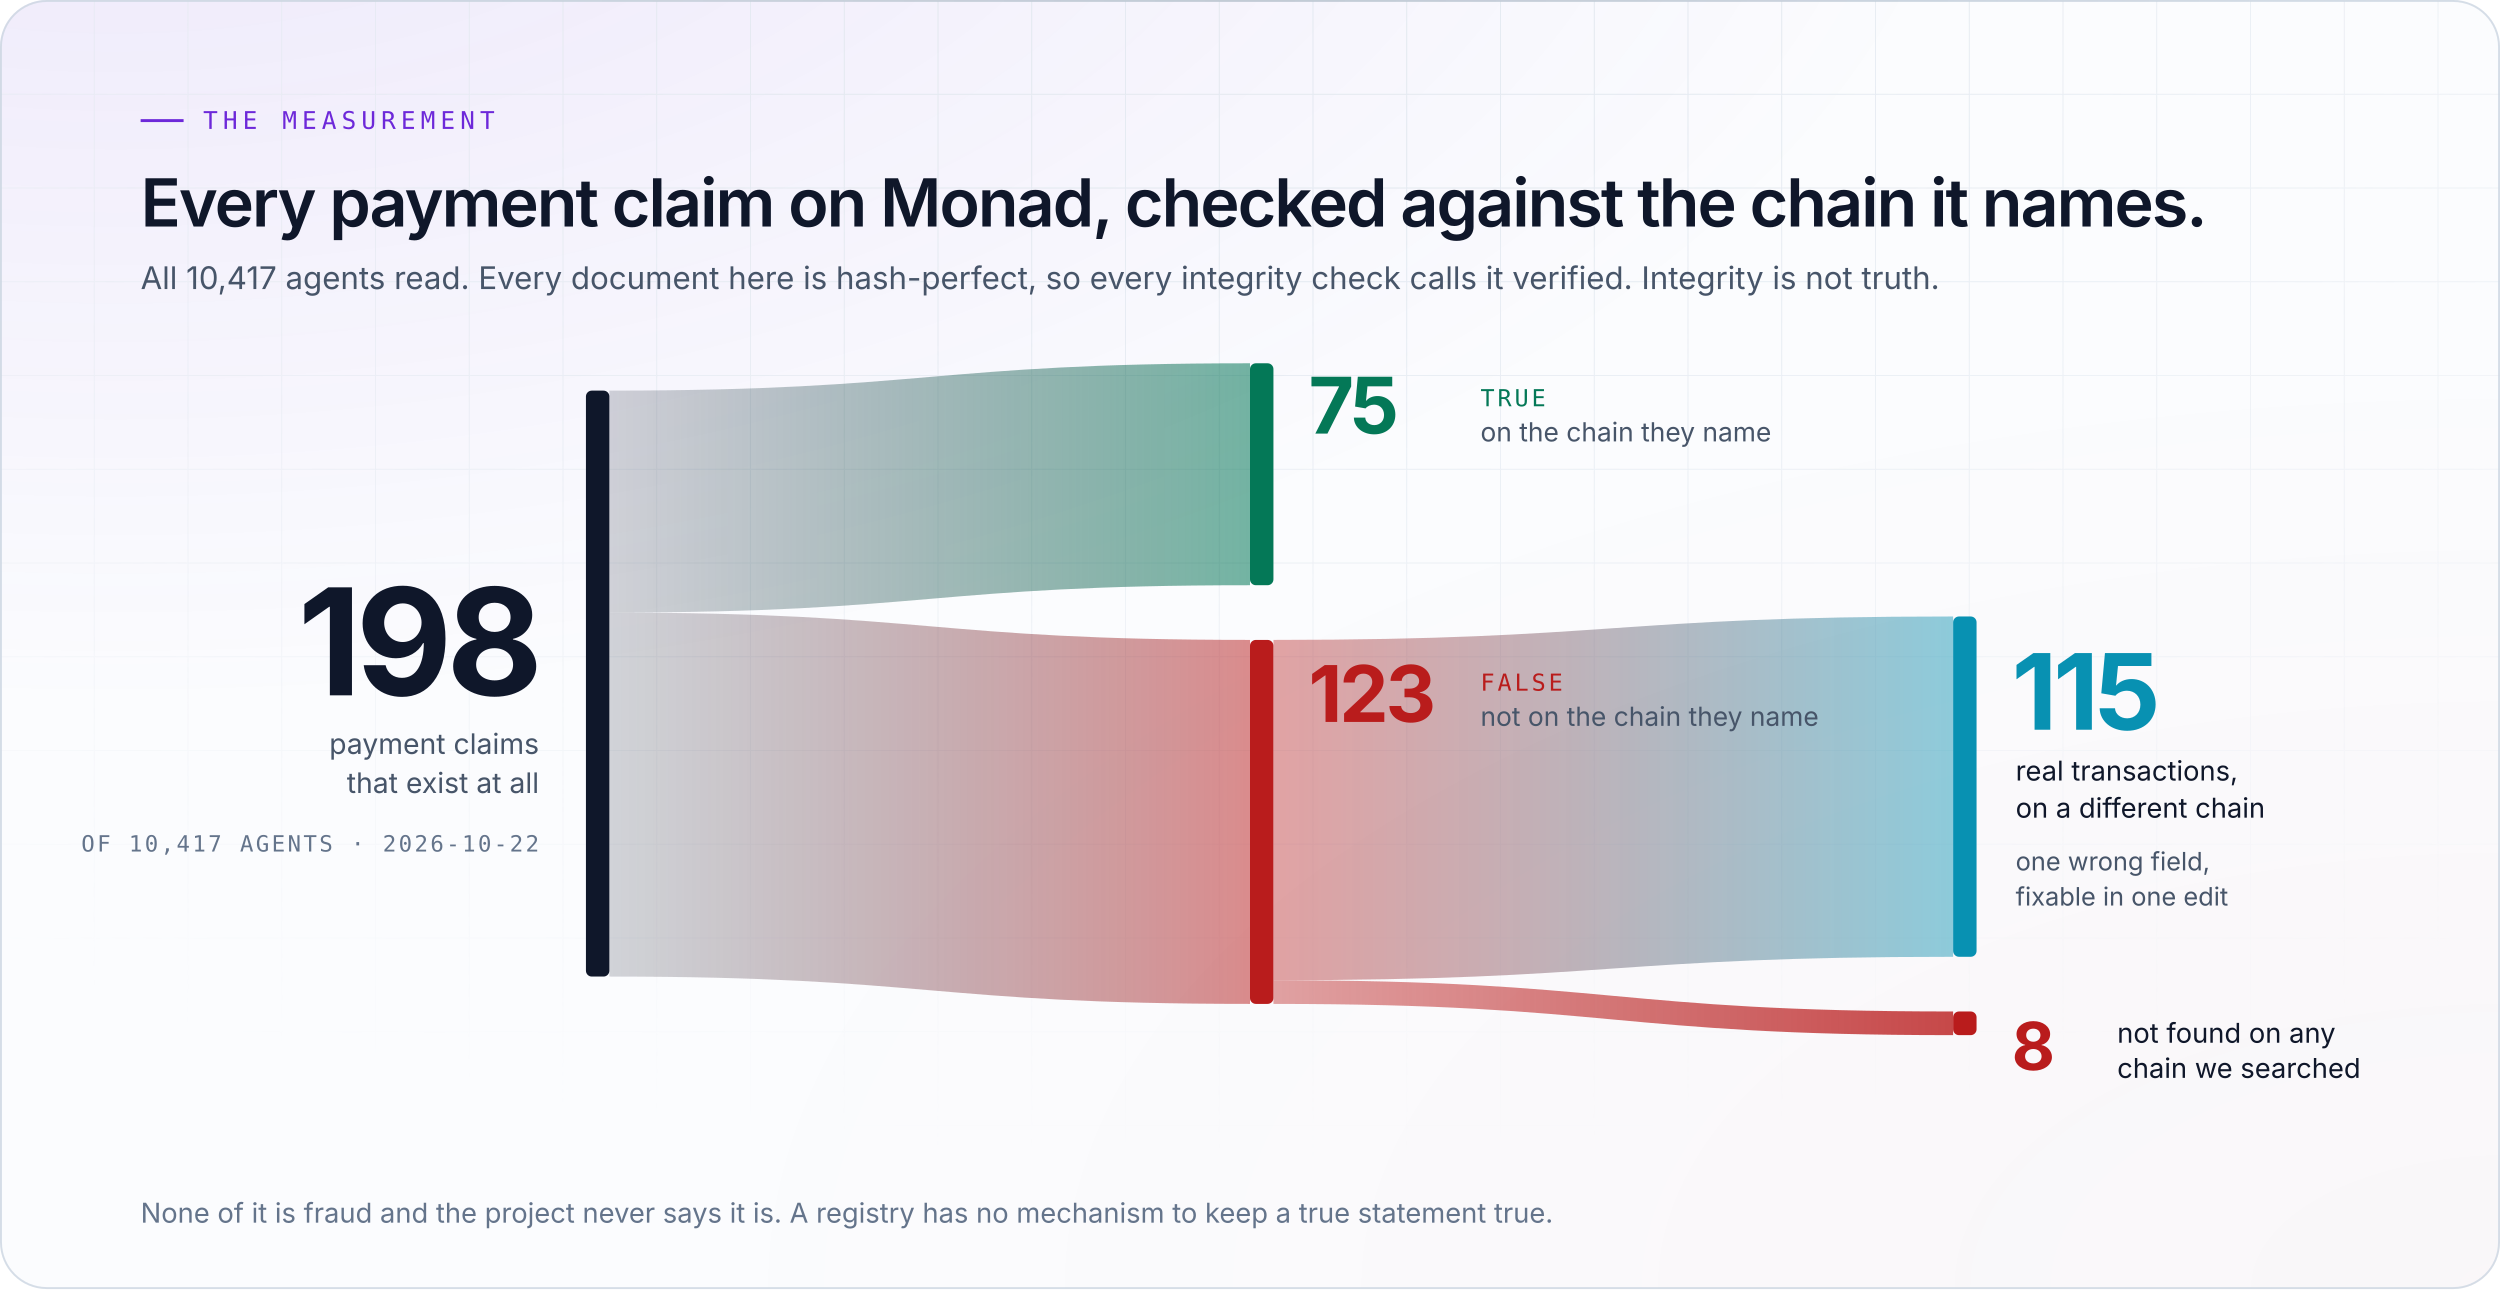
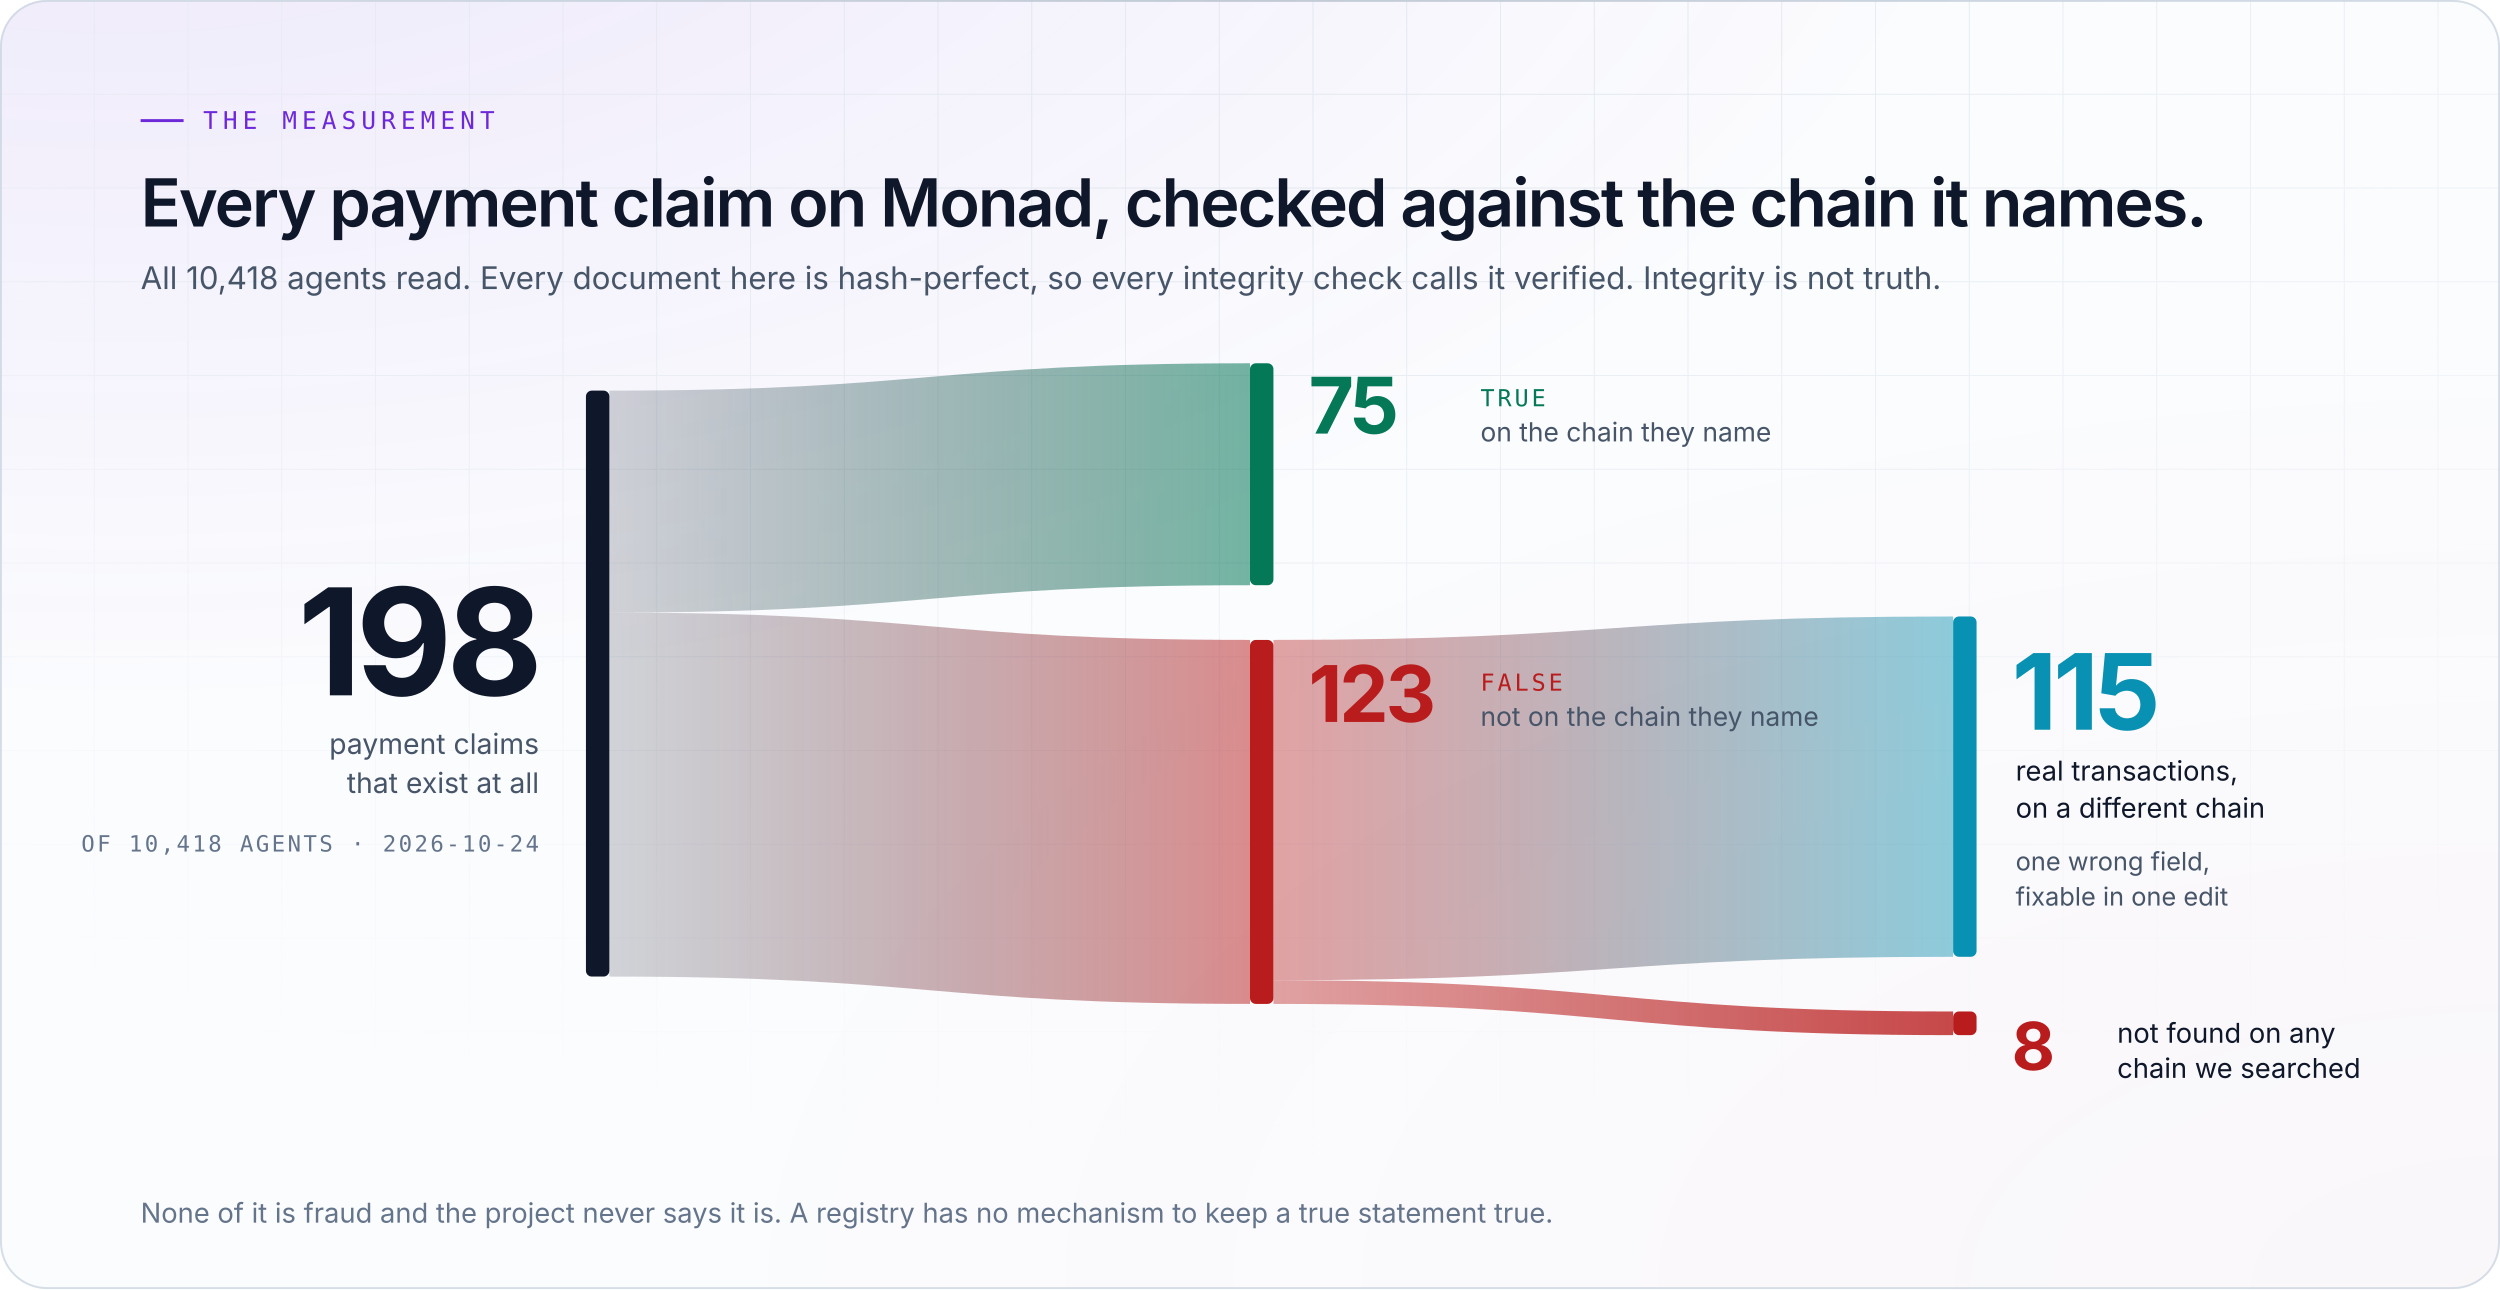
- <svg xmlns="http://www.w3.org/2000/svg" width="1280" height="660" viewBox="0 0 1280 660" role="img" aria-label="198 payment claims (2026-10-22): 75 on the chain they name, 123 not. Of those 123, 115 are real transactions on a different chain and 8 were not found on any chain we searched.">
+ <svg xmlns="http://www.w3.org/2000/svg" width="1280" height="660" viewBox="0 0 1280 660" role="img" aria-label="198 payment claims (2026-10-24): 75 on the chain they name, 123 not. Of those 123, 115 are real transactions on a different chain and 8 were not found on any chain we searched.">
  <style>
.sans{font-family:'Space Grotesk','Inter',-apple-system,BlinkMacSystemFont,'Segoe UI',Helvetica,Arial,sans-serif}
.body{font-family:'Inter',-apple-system,BlinkMacSystemFont,'Segoe UI',Helvetica,Arial,sans-serif}
.mono{font-family:'JetBrains Mono',ui-monospace,SFMono-Regular,Menlo,Consolas,monospace}
.in{animation:in .9s cubic-bezier(.16,1,.3,1) backwards;animation-delay:var(--d,0s)}
@keyframes in{from{opacity:0;transform:translateY(10px)}}
@keyframes spin{to{transform:rotate(360deg)}}

.bd{animation:rv 1.6s cubic-bezier(.16,1,.3,1) backwards}
@keyframes rv{from{clip-path:inset(0 100% 0 0)}to{clip-path:inset(0 0 0 0)}}
.nd{animation:gr .8s cubic-bezier(.16,1,.3,1) backwards}
@keyframes gr{from{transform:scaleY(0)}}
.nd{transform-box:fill-box;transform-origin:center}

@media (prefers-reduced-motion:reduce){
  *{animation:none!important}
  .rm-hide{opacity:0!important}
}
</style>
  <defs>
    <radialGradient id="g0" cx="0.05" cy="-0.2" r=".75">
      <stop offset="0" stop-color="#6d28d9" stop-opacity="0.098" />
      <stop offset="1" stop-color="#6d28d9" stop-opacity="0" />
    </radialGradient>
    <radialGradient id="g1" cx="1.0" cy="1.0" r=".75">
      <stop offset="0" stop-color="#b91c1c" stop-opacity="0.025" />
      <stop offset="1" stop-color="#b91c1c" stop-opacity="0" />
    </radialGradient>
    <pattern id="grid" width="48" height="48" patternUnits="userSpaceOnUse">
      <path d="M48 0H0V48" fill="none" stroke="#e2e8f0" stroke-width="1" />
    </pattern>
    <radialGradient id="gridmask-g" cx=".5" cy="0" r=".9">
      <stop offset=".2" stop-color="#fff" stop-opacity="0.88" />
      <stop offset="1" stop-color="#fff" stop-opacity="0" />
    </radialGradient>
    <mask id="gridmask">
      <rect width="1280" height="660" fill="url(#gridmask-g)" />
    </mask>
    <linearGradient id="edge" x1="0" x2="1">
      <stop offset="0" stop-color="#0f172a" stop-opacity="0" />
      <stop offset=".5" stop-color="#0f172a" stop-opacity="0.08" />
      <stop offset="1" stop-color="#0f172a" stop-opacity="0" />
    </linearGradient>
    <clipPath id="frame">
      <rect width="1280" height="660" rx="24" />
    </clipPath>
  </defs>
  <rect width="1280" height="660" rx="24" fill="#fbfcfe" />
  <g clip-path="url(#frame)">
    <rect width="1280" height="660" rx="24" fill="url(#g0)" />
    <rect width="1280" height="660" rx="24" fill="url(#g1)" />
    <rect width="1280" height="660" fill="url(#grid)" mask="url(#gridmask)" />
  </g>
  <rect x=".5" y=".5" width="1279" height="659" rx="23.5" fill="none" stroke="#cbd5e1" stroke-opacity=".8" />
  <rect x="120" y="0" width="1040" height="1" fill="url(#edge)" />
  <defs>
    <linearGradient id="b-true" x1="0" x2="1">
      <stop offset="0" stop-color="#0f172a" stop-opacity=".18" />
      <stop offset="1" stop-color="#047857" stop-opacity=".55" />
    </linearGradient>
    <linearGradient id="b-false" x1="0" x2="1">
      <stop offset="0" stop-color="#0f172a" stop-opacity=".18" />
      <stop offset="1" stop-color="#b91c1c" stop-opacity=".5" />
    </linearGradient>
    <linearGradient id="b-else" x1="0" x2="1">
      <stop offset="0" stop-color="#b91c1c" stop-opacity=".4" />
      <stop offset="1" stop-color="#0891b2" stop-opacity=".45" />
    </linearGradient>
    <linearGradient id="b-none" x1="0" x2="1">
      <stop offset="0" stop-color="#b91c1c" stop-opacity=".4" />
      <stop offset="1" stop-color="#b91c1c" stop-opacity=".8" />
    </linearGradient>
  </defs>
  <g class="in" style="--d:0s">
    <rect x="72" y="61" width="22" height="1.5" fill="#6d28d9" />
    <text x="104" y="66" class="mono" font-size="12.5" letter-spacing="2.6" fill="#6d28d9">THE MEASUREMENT</text>
  </g>
  <text x="72" y="116" class="sans in" style="--d:.1s" font-size="34" font-weight="600" letter-spacing="-1" fill="#0f172a">Every payment claim on Monad, checked against the chain it names.</text>
-   <text x="72" y="148" class="body in" style="--d:.2s" font-size="16" fill="#475569">All 10,417 agents read. Every document here is hash-perfect, so every integrity check calls it verified. Integrity is not truth.</text>
+   <text x="72" y="148" class="body in" style="--d:.2s" font-size="16" fill="#475569">All 10,418 agents read. Every document here is hash-perfect, so every integrity check calls it verified. Integrity is not truth.</text>
  <g class="bd" style="animation-delay:.4s">
    <path d="M312 200 C476.0 200 476.0 186 640 186 L640 299.636 C476.0 299.636 476.0 313.636 312 313.636 Z" fill="url(#b-true)" />
    <path d="M312 313.636 C476.0 313.636 476.0 327.636 640 327.636 L640 514.0 C476.0 514.0 476.0 500.0 312 500.0 Z" fill="url(#b-false)" />
  </g>
  <g class="bd" style="animation-delay:1.1s">
    <path d="M652 327.636 C826.0 327.636 826.0 315.636 1000 315.636 L1000 489.879 C826.0 489.879 826.0 501.879 652 501.879 Z" fill="url(#b-else)" />
    <path d="M652 501.879 C826.0 501.879 826.0 517.879 1000 517.879 L1000 530.0 C826.0 530.0 826.0 514.0 652 514.0 Z" fill="url(#b-none)" />
  </g>
  <rect x="300" y="200" width="12" height="300.0" rx="3" fill="#0f172a" class="nd" style="animation-delay:.2s" />
  <rect x="640" y="186" width="12" height="113.636" rx="3" fill="#047857" class="nd" style="animation-delay:.9s" />
  <rect x="640" y="327.636" width="12" height="186.364" rx="3" fill="#b91c1c" class="nd" style="animation-delay:.9s" />
  <rect x="1000" y="315.636" width="12" height="174.242" rx="3" fill="#0891b2" class="nd" style="animation-delay:1.6s" />
  <rect x="1000" y="517.879" width="12" height="12.121" rx="3" fill="#b91c1c" class="nd" style="animation-delay:1.6s" />
  <g class="in" style="--d:.3s">
    <text x="278" y="356.0" text-anchor="end" class="sans" font-size="76" font-weight="700" letter-spacing="-3" fill="#0f172a">198</text>
    <text x="276" y="386.0" text-anchor="end" class="body" font-size="14.5" fill="#475569">payment claims</text>
    <text x="276" y="406.0" text-anchor="end" class="body" font-size="14.5" fill="#475569">that exist at all</text>
-     <text x="276" y="436.0" text-anchor="end" class="mono" font-size="11.5" letter-spacing="1.2" fill="#64748b">OF 10,417 AGENTS · 2026-10-22</text>
+     <text x="276" y="436.0" text-anchor="end" class="mono" font-size="11.5" letter-spacing="1.2" fill="#64748b">OF 10,418 AGENTS · 2026-10-24</text>
  </g>
  <g class="in" style="--d:1s">
    <text x="670" y="222" class="sans" font-size="40" font-weight="700" letter-spacing="-1.5" fill="#047857">75</text>
    <text x="758" y="208" class="mono" font-size="12" letter-spacing="1.5" fill="#047857">TRUE</text>
    <text x="758" y="226" class="body" font-size="13.5" fill="#475569">on the chain they name</text>
    <text x="670" y="369.636" class="sans" font-size="40" font-weight="700" letter-spacing="-1.5" fill="#b91c1c">123</text>
    <text x="758" y="353.636" class="mono" font-size="12" letter-spacing="1.5" fill="#b91c1c">FALSE</text>
    <text x="758" y="371.636" class="body" font-size="13.5" fill="#475569">not on the chain they name</text>
  </g>
  <g class="in" style="--d:1.7s">
    <text x="1030" y="373.636" class="sans" font-size="54" font-weight="700" letter-spacing="-2" fill="#0891b2">115</text>
    <text x="1032" y="399.636" class="body" font-size="14" fill="#0f172a">real transactions,</text>
    <text x="1032" y="418.636" class="body" font-size="14" fill="#0f172a">on a different chain</text>
    <text x="1032" y="445.636" class="body" font-size="13" fill="#475569">one wrong field,</text>
    <text x="1032" y="463.636" class="body" font-size="13" fill="#475569">fixable in one edit</text>
    <text x="1030" y="547.879" class="sans" font-size="34" font-weight="700" letter-spacing="-1" fill="#b91c1c">8</text>
    <text x="1084" y="533.879" class="body" font-size="14" fill="#0f172a">not found on any</text>
    <text x="1084" y="551.879" class="body" font-size="14" fill="#0f172a">chain we searched</text>
  </g>
  <text x="72" y="626" class="body in" style="--d:2s" font-size="14" fill="#64748b">None of it is fraud and the project never says it is. A registry has no mechanism to keep a true statement true.</text>
</svg>
